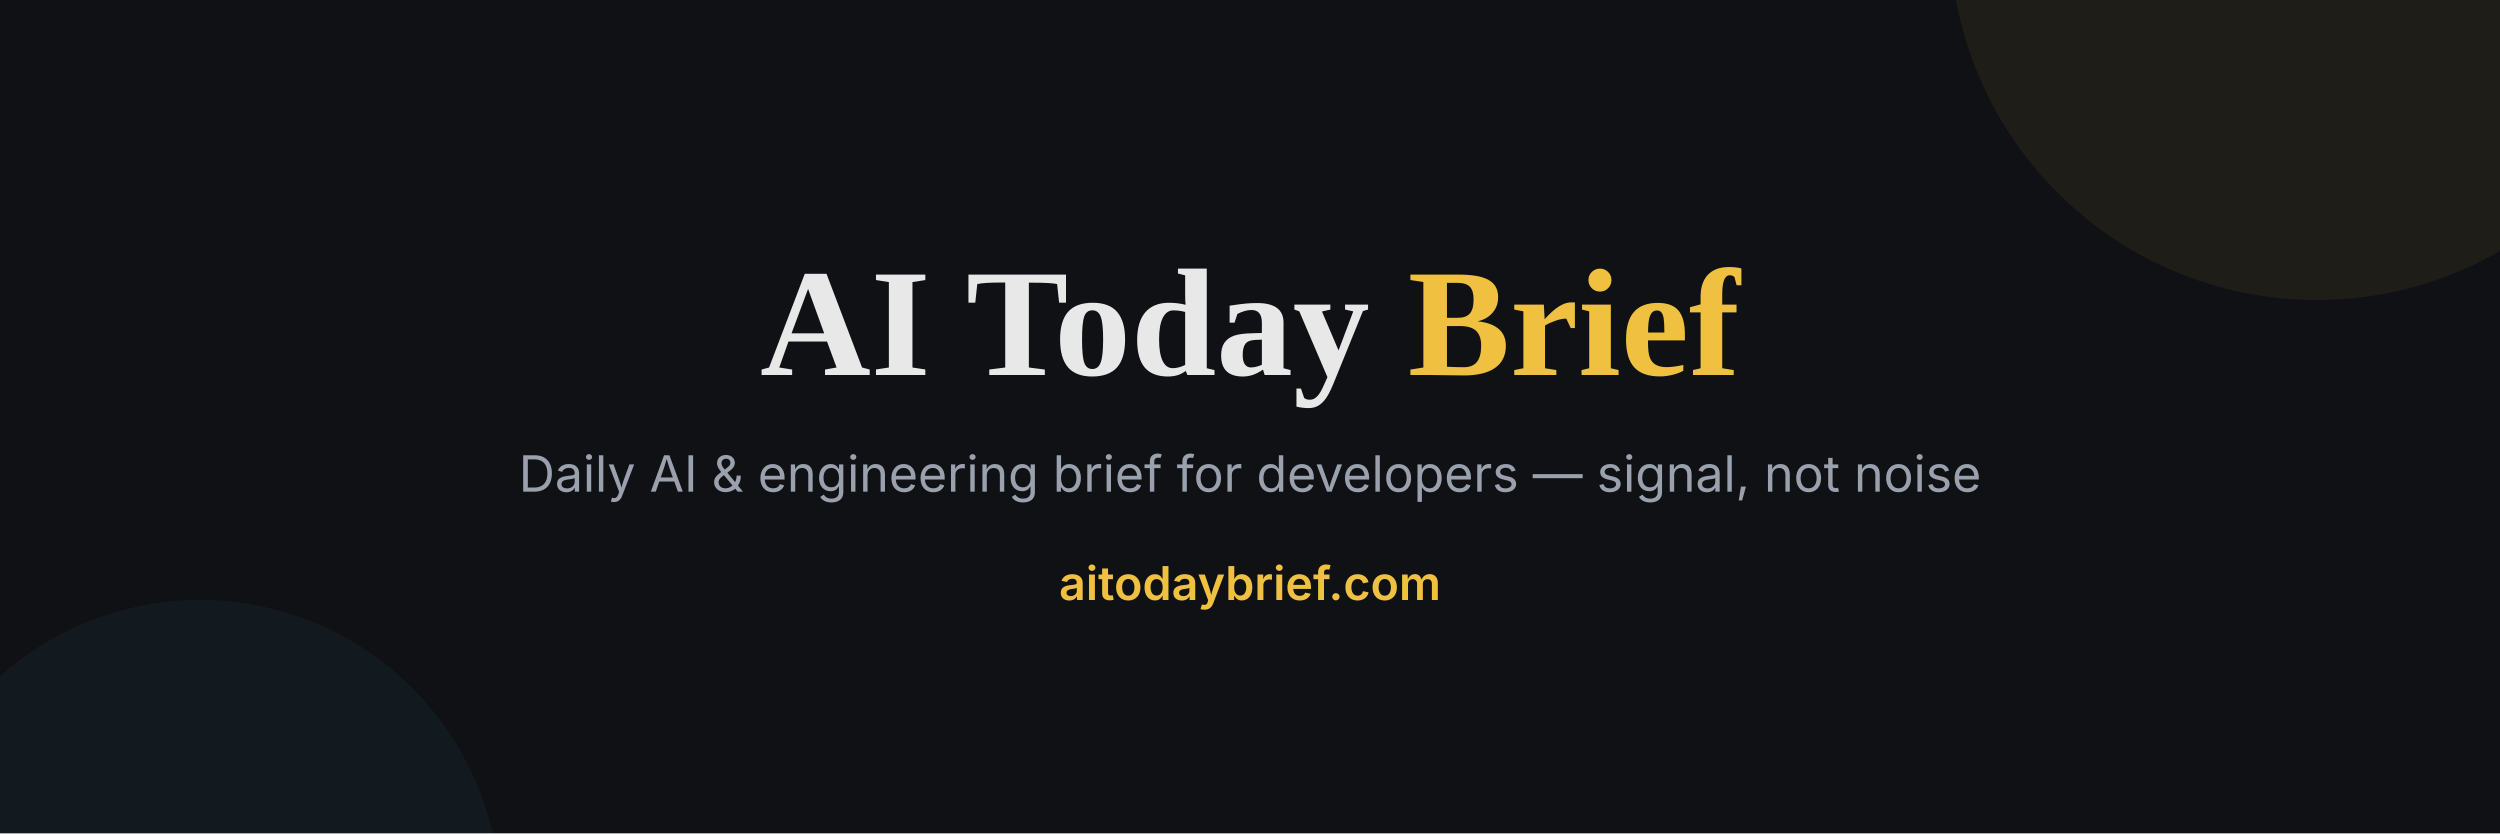
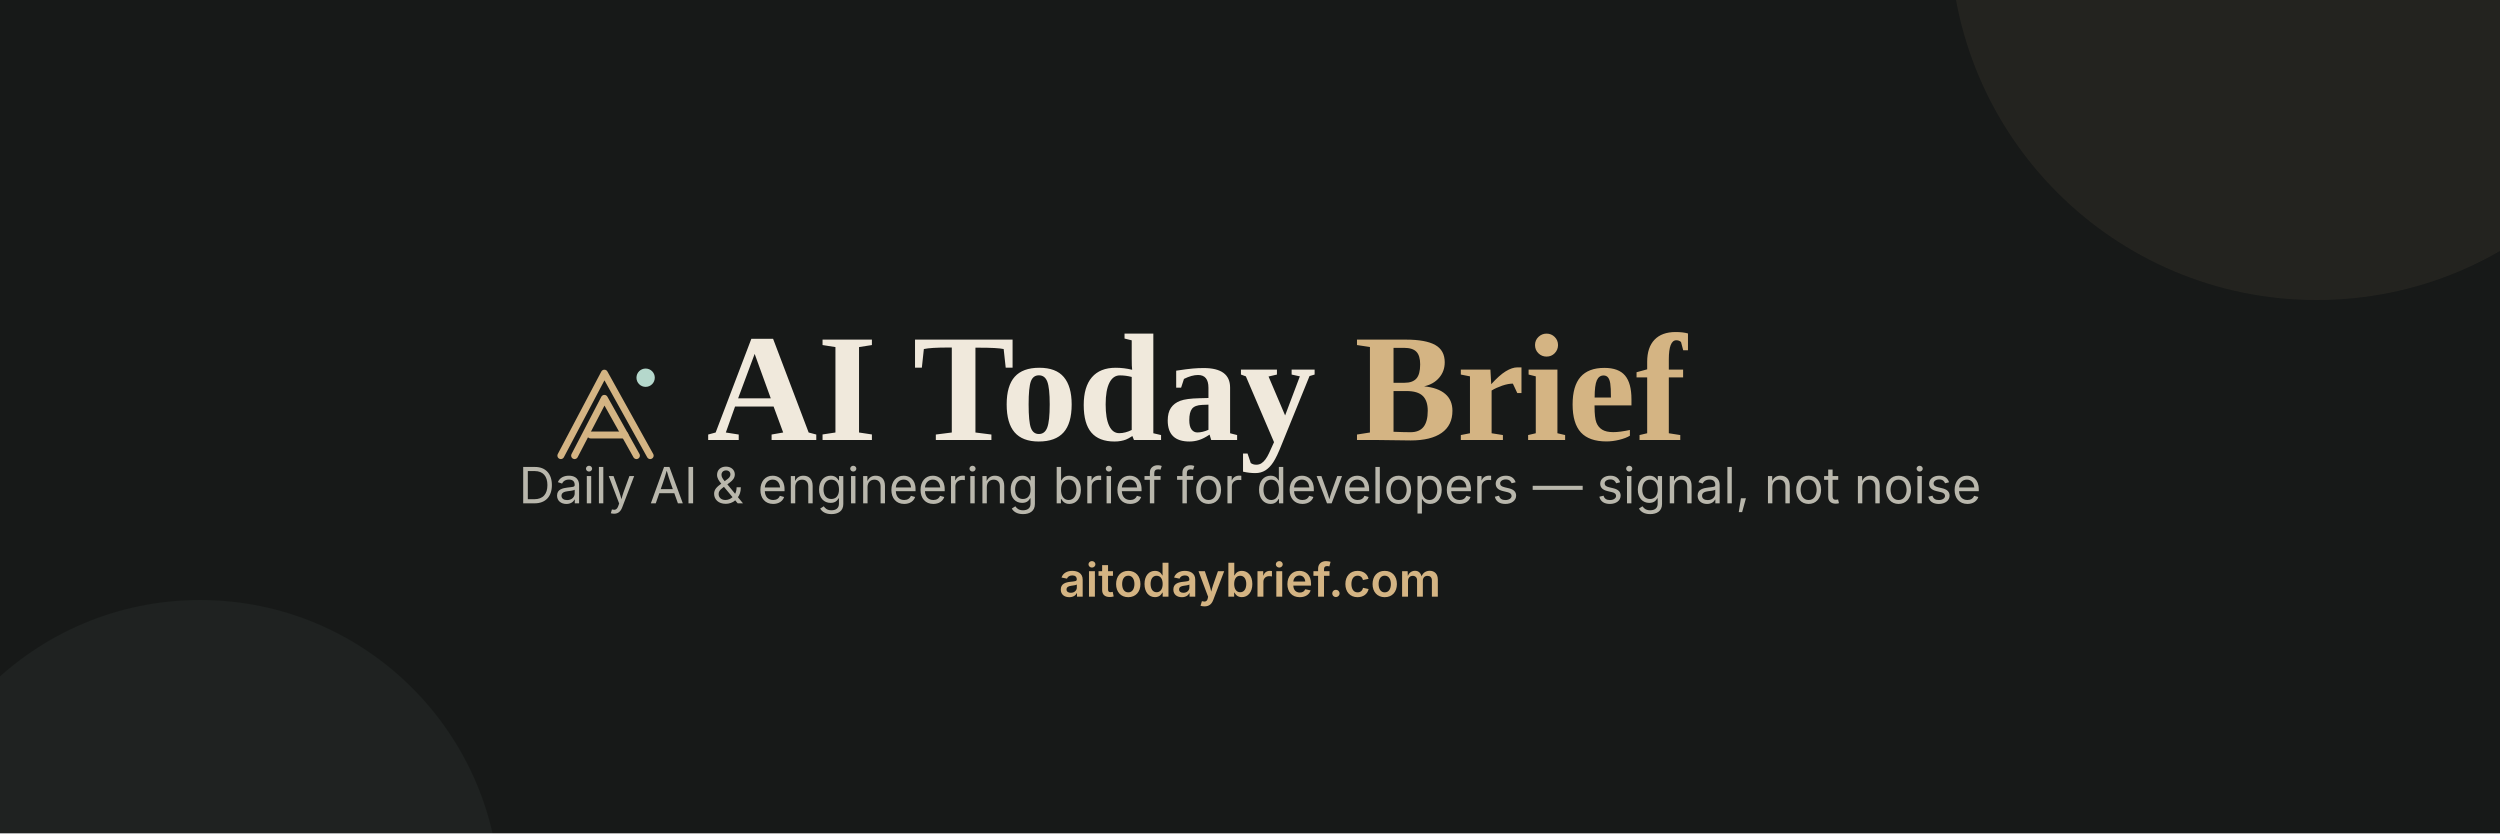
<svg xmlns="http://www.w3.org/2000/svg" width="1500" height="500" viewBox="0 0 1500 500">
-   <rect width="1500" height="500" fill="#0f1115" />
-   <circle cx="1390" cy="-40" r="220" fill="#f0c040" opacity="0.07" />
-   <circle cx="120" cy="540" r="180" fill="#5bc9f0" opacity="0.05" />
-   <text x="750" y="225" text-anchor="middle" font-family="Fraunces, Georgia, 'Times New Roman', serif" font-size="92" font-weight="700" fill="#e8e8e8">AI Today <tspan fill="#f0c040">Brief</tspan>
-   </text>
-   <text x="750" y="295" text-anchor="middle" font-family="Inter, Arial, sans-serif" font-size="30" fill="#9aa1ad">Daily AI &amp; engineering brief for developers — signal, not noise</text>
-   <text x="750" y="360" text-anchor="middle" font-family="Inter, Arial, sans-serif" font-size="28" font-weight="600" fill="#f0c040">aitodaybrief.com</text>
+   <rect width="1500" height="500" fill="#171918" />
+   <circle cx="1390" cy="-40" r="220" fill="#d4b483" opacity="0.07" />
+   <circle cx="120" cy="540" r="180" fill="#b5d8cc" opacity="0.05" />
+   <g transform="translate(750 250)">
+     <g transform="translate(-430 -44)">
+       <g transform="scale(1.375)">
+         <rect width="64" height="64" rx="6" fill="#171918" />
+         <g fill="none" stroke="#d4b483" stroke-width="3" stroke-linecap="round" stroke-linejoin="round">
+           <path d="M12 49 31 13l20 36" />
+           <path d="M18 49l13-25 14 25" />
+           <path d="M25 40h15" />
+         </g>
+         <circle cx="49" cy="15" r="4" fill="#b5d8cc" />
+       </g>
+       <text x="104" y="58" font-family="Fraunces, Georgia, 'Times New Roman', serif" font-size="92" font-weight="700" fill="#f0e9dc">AI Today <tspan fill="#d4b483">Brief</tspan>
+       </text>
+     </g>
+     <text y="52" text-anchor="middle" font-family="Inter, Arial, sans-serif" font-size="30" fill="#b9b7ac">Daily AI &amp; engineering brief for developers — signal, not noise</text>
+     <text y="108" text-anchor="middle" font-family="Inter, Arial, sans-serif" font-size="28" font-weight="600" fill="#d4b483">aitodaybrief.com</text>
+   </g>
</svg>
